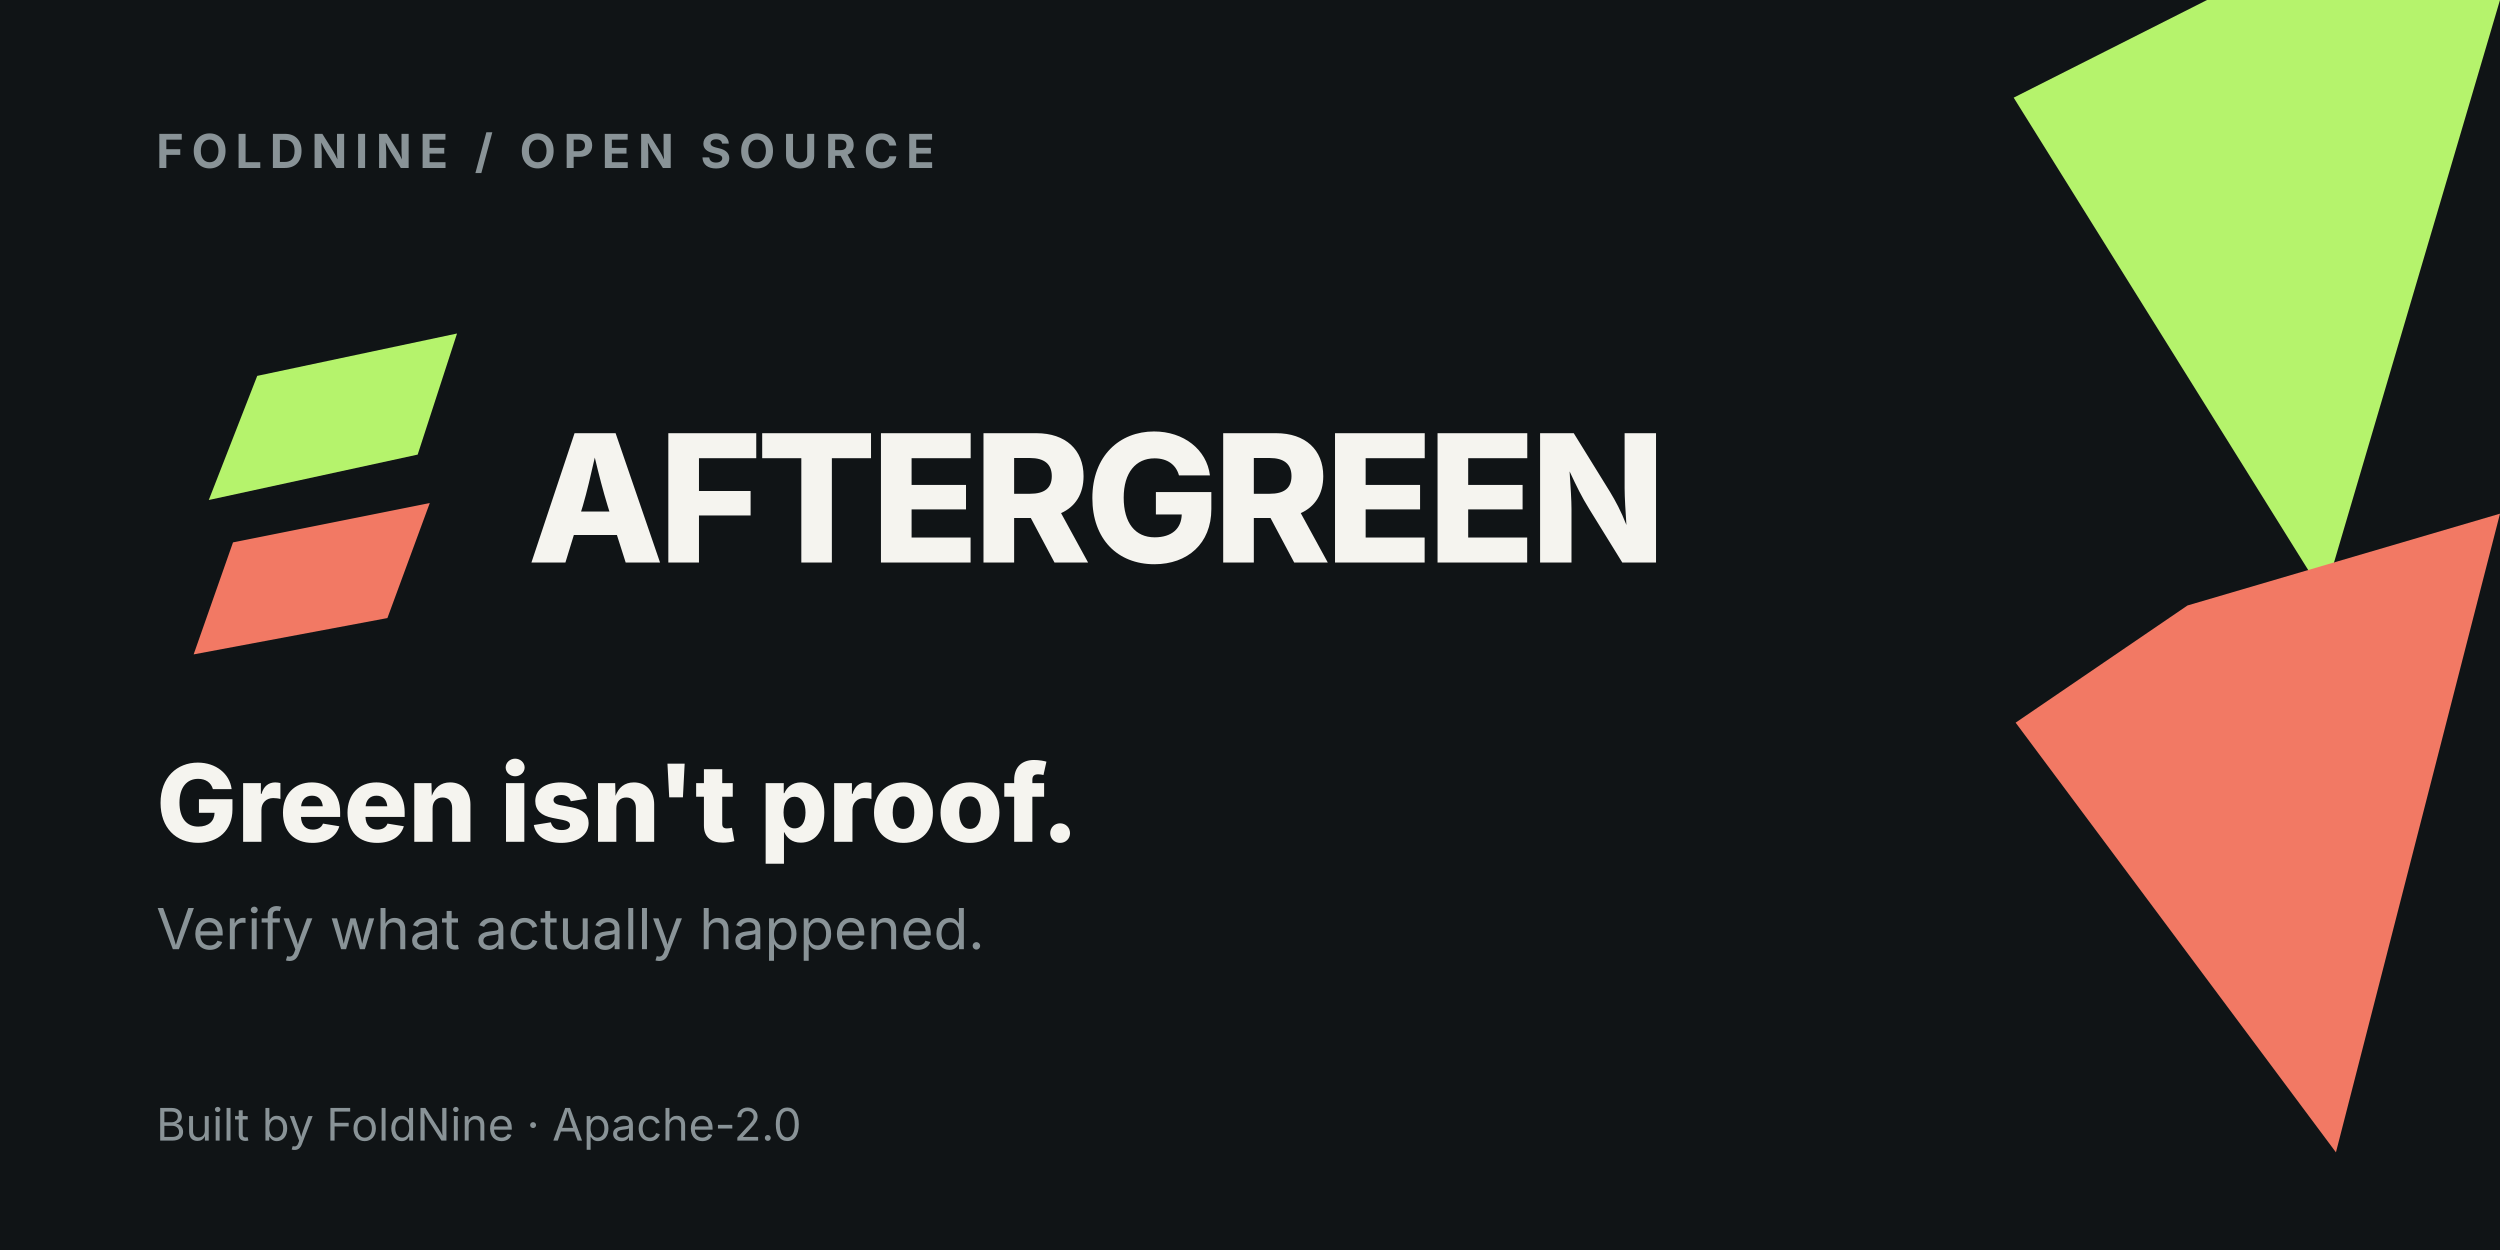
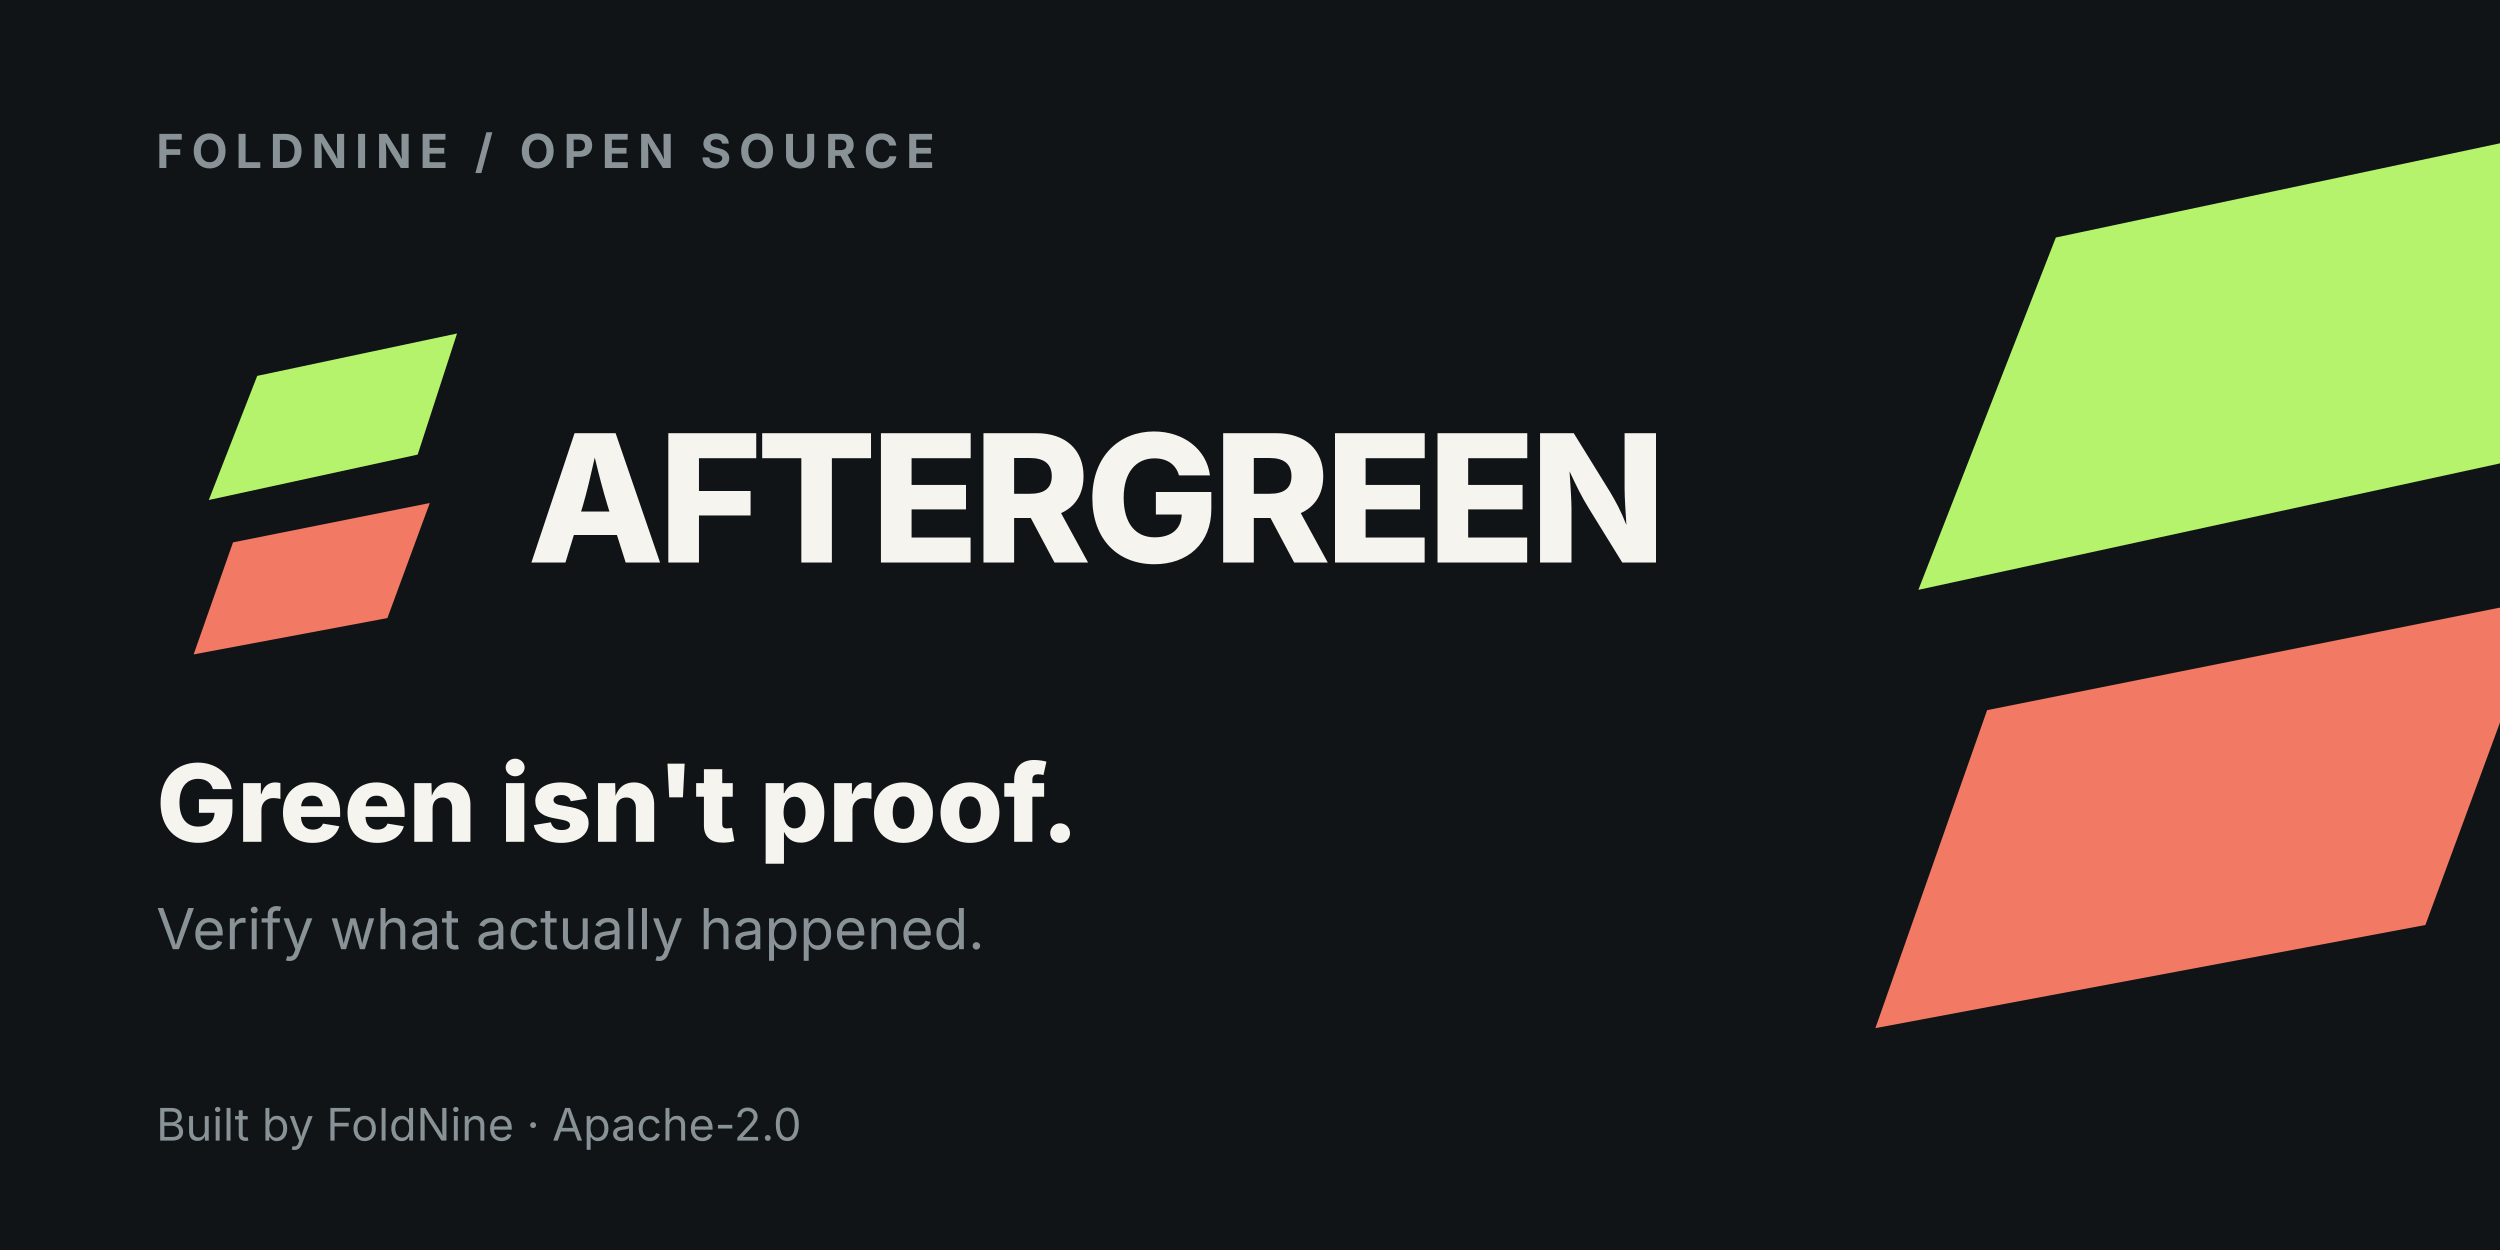
- <svg xmlns="http://www.w3.org/2000/svg" width="1280" height="640" viewBox="0 0 1280 640" role="img" aria-label="AfterGreen logo">
+ <svg xmlns="http://www.w3.org/2000/svg" width="1280" height="640" viewBox="0 0 1280 640" role="img" aria-label="AfterGreen: Green isn't proof. Verify what actually happened.">
  <rect width="1280" height="640" fill="#101416" />
+   <g transform="translate(903 38) scale(4.4)">
+     <path d="M18 60 L34 19 L100 5 L87 45 Z" fill="#B5F36C" />
+     <path d="M13 111 L26 74 L91 61 L77 99 Z" fill="#F27964" />
+   </g>
  <text x="80" y="86" fill="#899397" font-family="Inter,Arial,sans-serif" font-size="24" font-weight="700" letter-spacing="4">FOLDNINE / OPEN SOURCE</text>
  <g transform="translate(79 163) scale(1.55)">
    <path d="M18 60 L34 19 L100 5 L87 45 Z" fill="#B5F36C" />
    <path d="M13 111 L26 74 L91 61 L77 99 Z" fill="#F27964" />
  </g>
-   <text x="270" y="288" fill="#F5F4EF" font-family="Inter,Arial,sans-serif" font-size="91" font-weight="800" letter-spacing="-3">AFTERGREEN</text>
+   <path d="M272.09 288H289.51L293.82 273.91H315.86L320.34 288H337.94L315.19 221.79H294.17ZM297.5 261.92 298.39 259.07C300.57 251.56 302.53 243.21 304.52 234.28C306.66 243.17 308.83 251.52 311.15 259.07L312.03 261.92ZM342.18 288H357.87V263.92H384.3V251.39H357.87V234.59H387.19V221.79H342.18ZM390.24 234.59H410.28V288H425.92V234.59H445.96V221.79H390.24ZM451.04 288H496.94V275.2H466.73V260.81H494.59V248.28H466.73V234.59H496.99V221.79H451.04ZM503.54 288H519.23V265.21H527.76L539.89 288H557.08L543.26 262.72C550.6 259.43 554.77 252.94 554.77 243.79C554.77 230.28 545.57 221.79 530.64 221.79H503.54ZM519.23 252.81V234.5H527.31C534.69 234.5 538.51 237.61 538.51 243.79C538.51 249.96 534.69 252.81 527.36 252.81ZM591.05 288.89C608.02 288.89 620.2 278.31 620.2 260.63V251.92H591.81V263.43H605.05C604.87 270.63 599.94 275.11 591.18 275.11C581.19 275.11 575.32 267.69 575.32 254.81C575.32 242.01 581.5 234.68 591.14 234.68C597.67 234.68 602.12 237.92 603.63 243.39H619.49C617.84 230.19 606.07 220.91 590.87 220.91C573.23 220.91 559.28 233.39 559.28 255.03C559.28 275.96 572.12 288.89 591.05 288.89ZM626.26 288H641.95V265.21H650.48L662.61 288H679.81L665.99 262.72C673.32 259.43 677.5 252.94 677.5 243.79C677.5 230.28 668.3 221.79 653.37 221.79H626.26ZM641.95 252.81V234.5H650.04C657.41 234.5 661.23 237.61 661.23 243.79C661.23 249.96 657.41 252.81 650.08 252.81ZM683.52 288H729.42V275.2H699.2V260.81H727.06V248.28H699.2V234.59H729.46V221.79H683.52ZM736.01 288H781.91V275.2H751.7V260.81H779.56V248.28H751.7V234.59H781.96V221.79H736.01ZM788.51 288H804.6V260.58C804.6 256.41 804.15 249.21 803.62 241.34C807.31 249.25 809.75 254.23 813.66 260.58L830.59 288H847.87V221.79H831.79V249.96C831.79 254.59 832.28 262.18 832.72 268.8C829.92 261.61 827.17 256.59 824.24 251.7L805.75 221.79H788.51Z" fill="#F5F4EF" />
  <text x="80" y="431" fill="#F5F4EF" font-family="Inter,Arial,sans-serif" font-size="55" font-weight="800">Green isn't proof.</text>
  <text x="80" y="486" fill="#899397" font-family="Inter,Arial,sans-serif" font-size="29">Verify what actually happened.</text>
-   <path d="M1031 50 L1130 0 L1280 0 L1190 305 Z" fill="#B5F36C" />
-   <path d="M1032 370 L1120 310 L1280 263 L1196 590 Z" fill="#F27964" />
  <text x="80" y="584" fill="#899397" font-family="Inter,Arial,sans-serif" font-size="23">Built by FoldNine  ·  Apache-2.0</text>
</svg>
